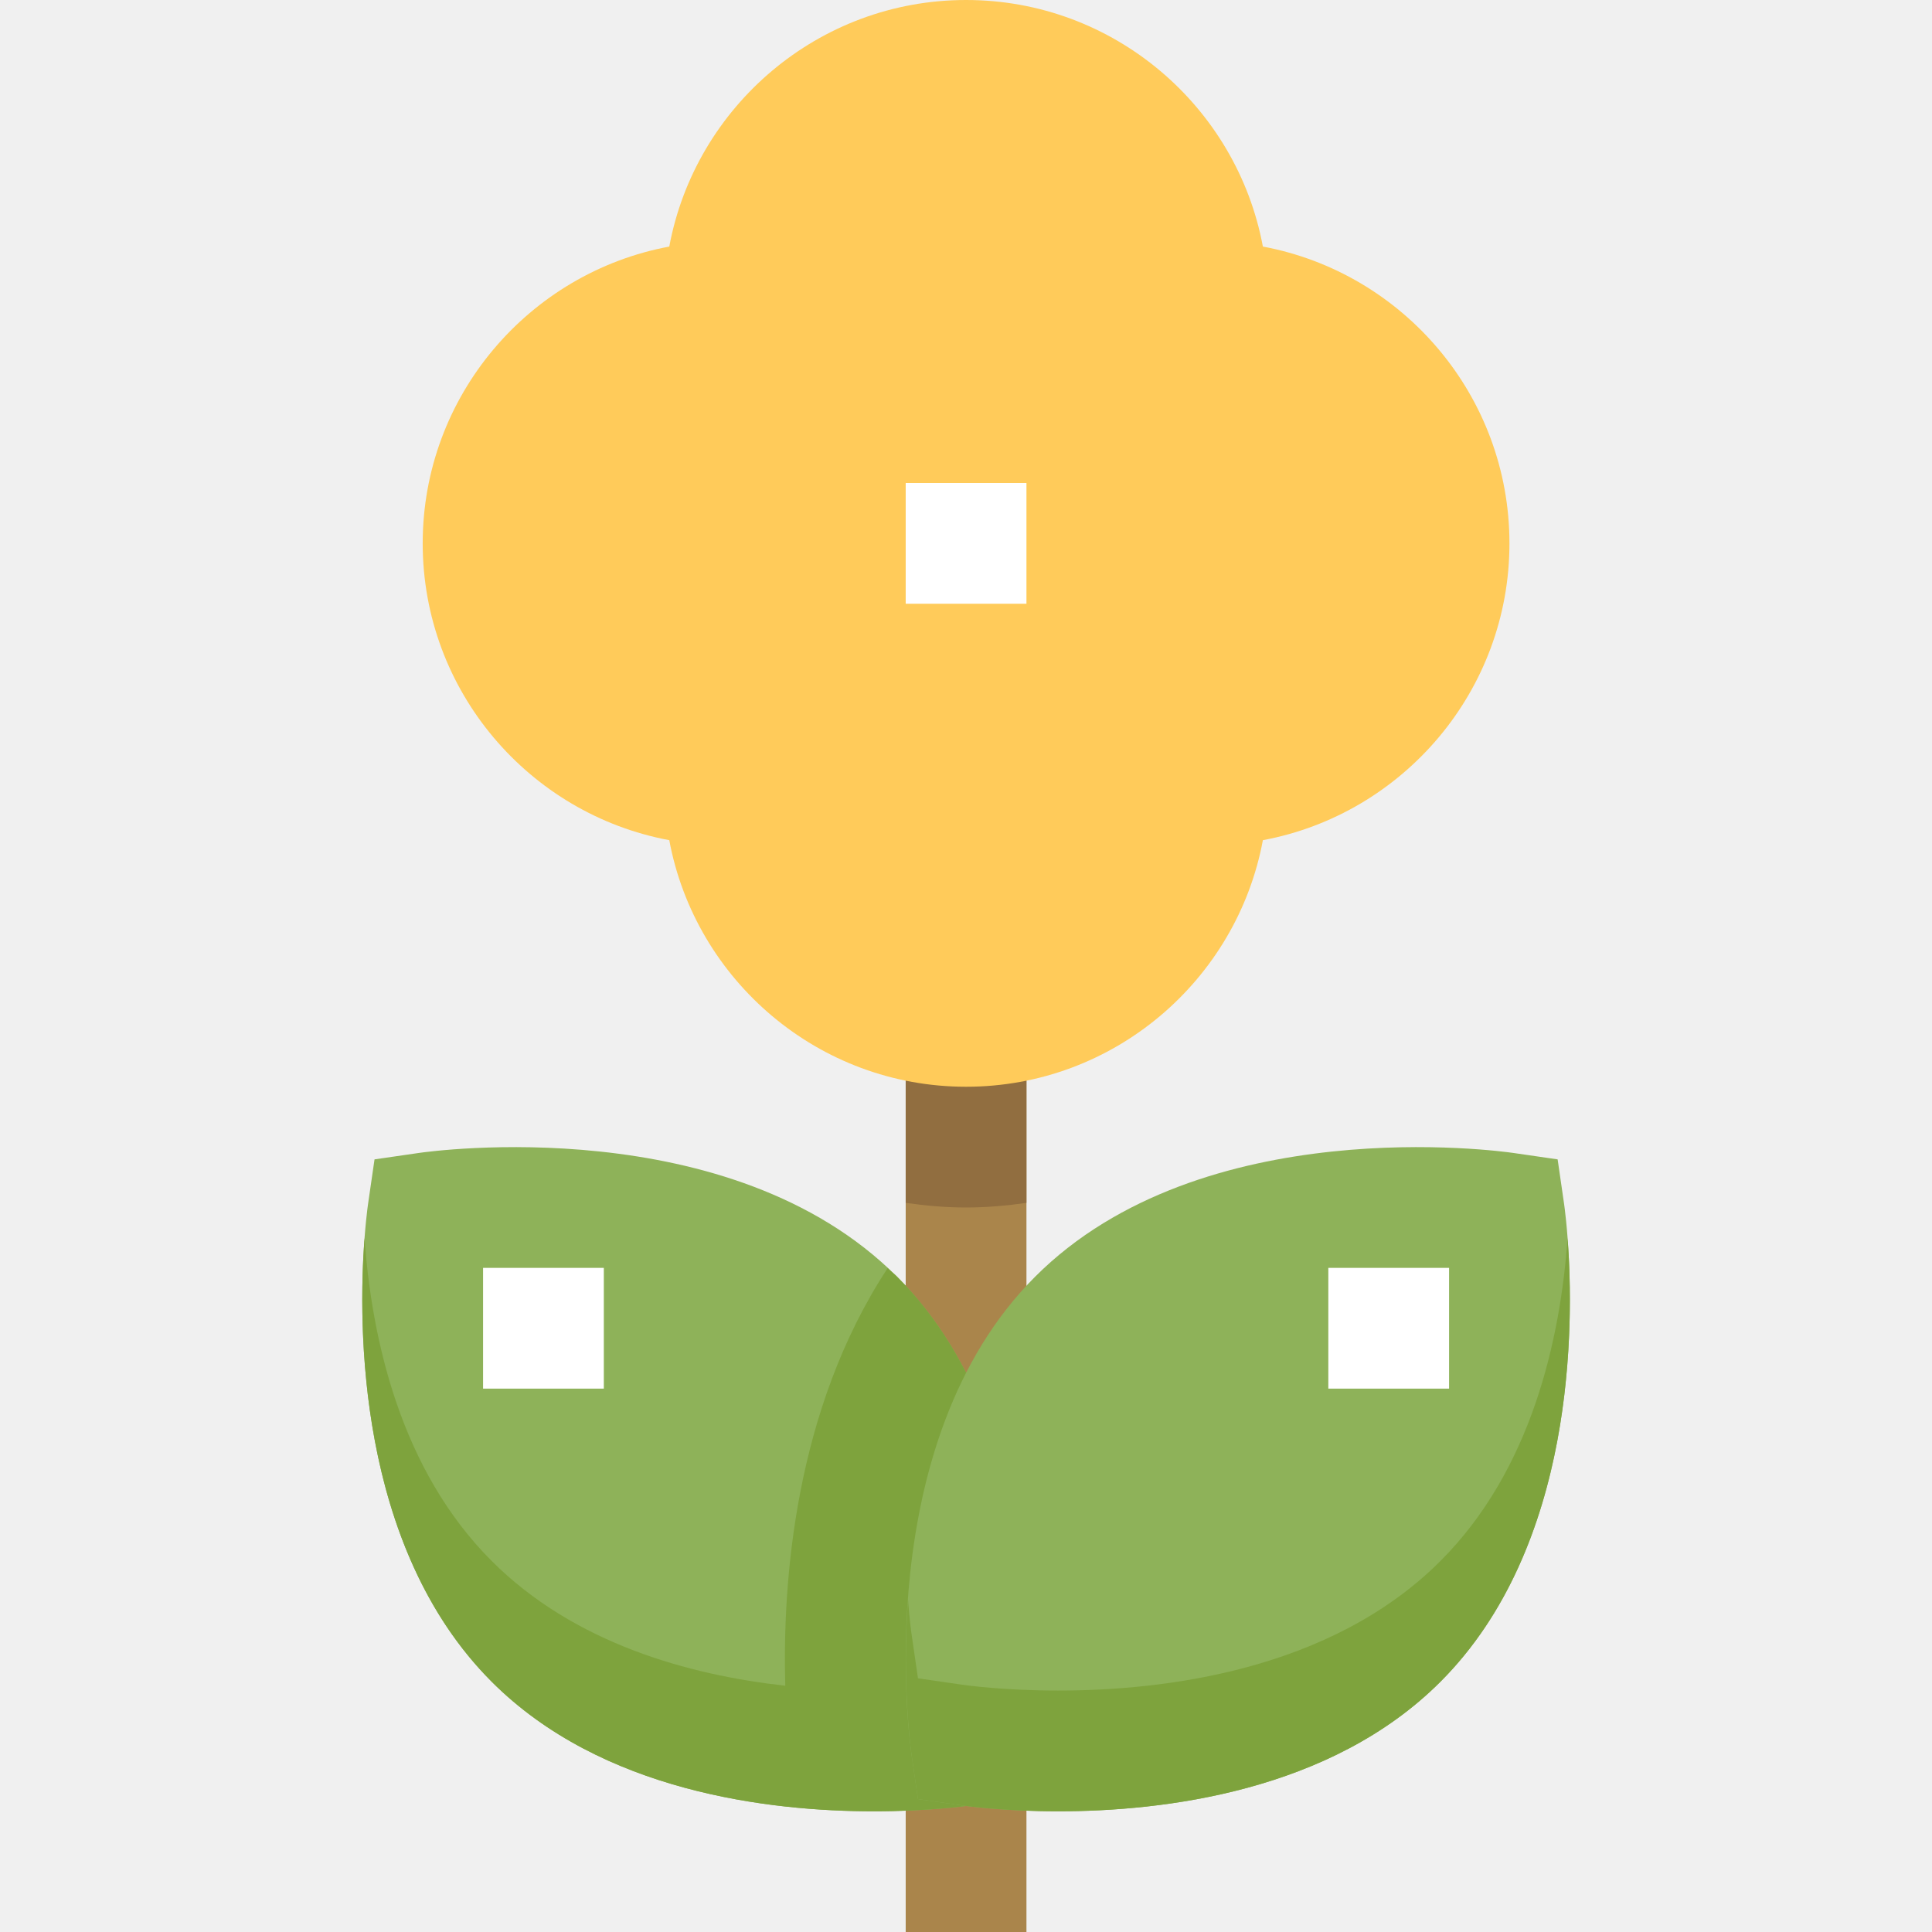
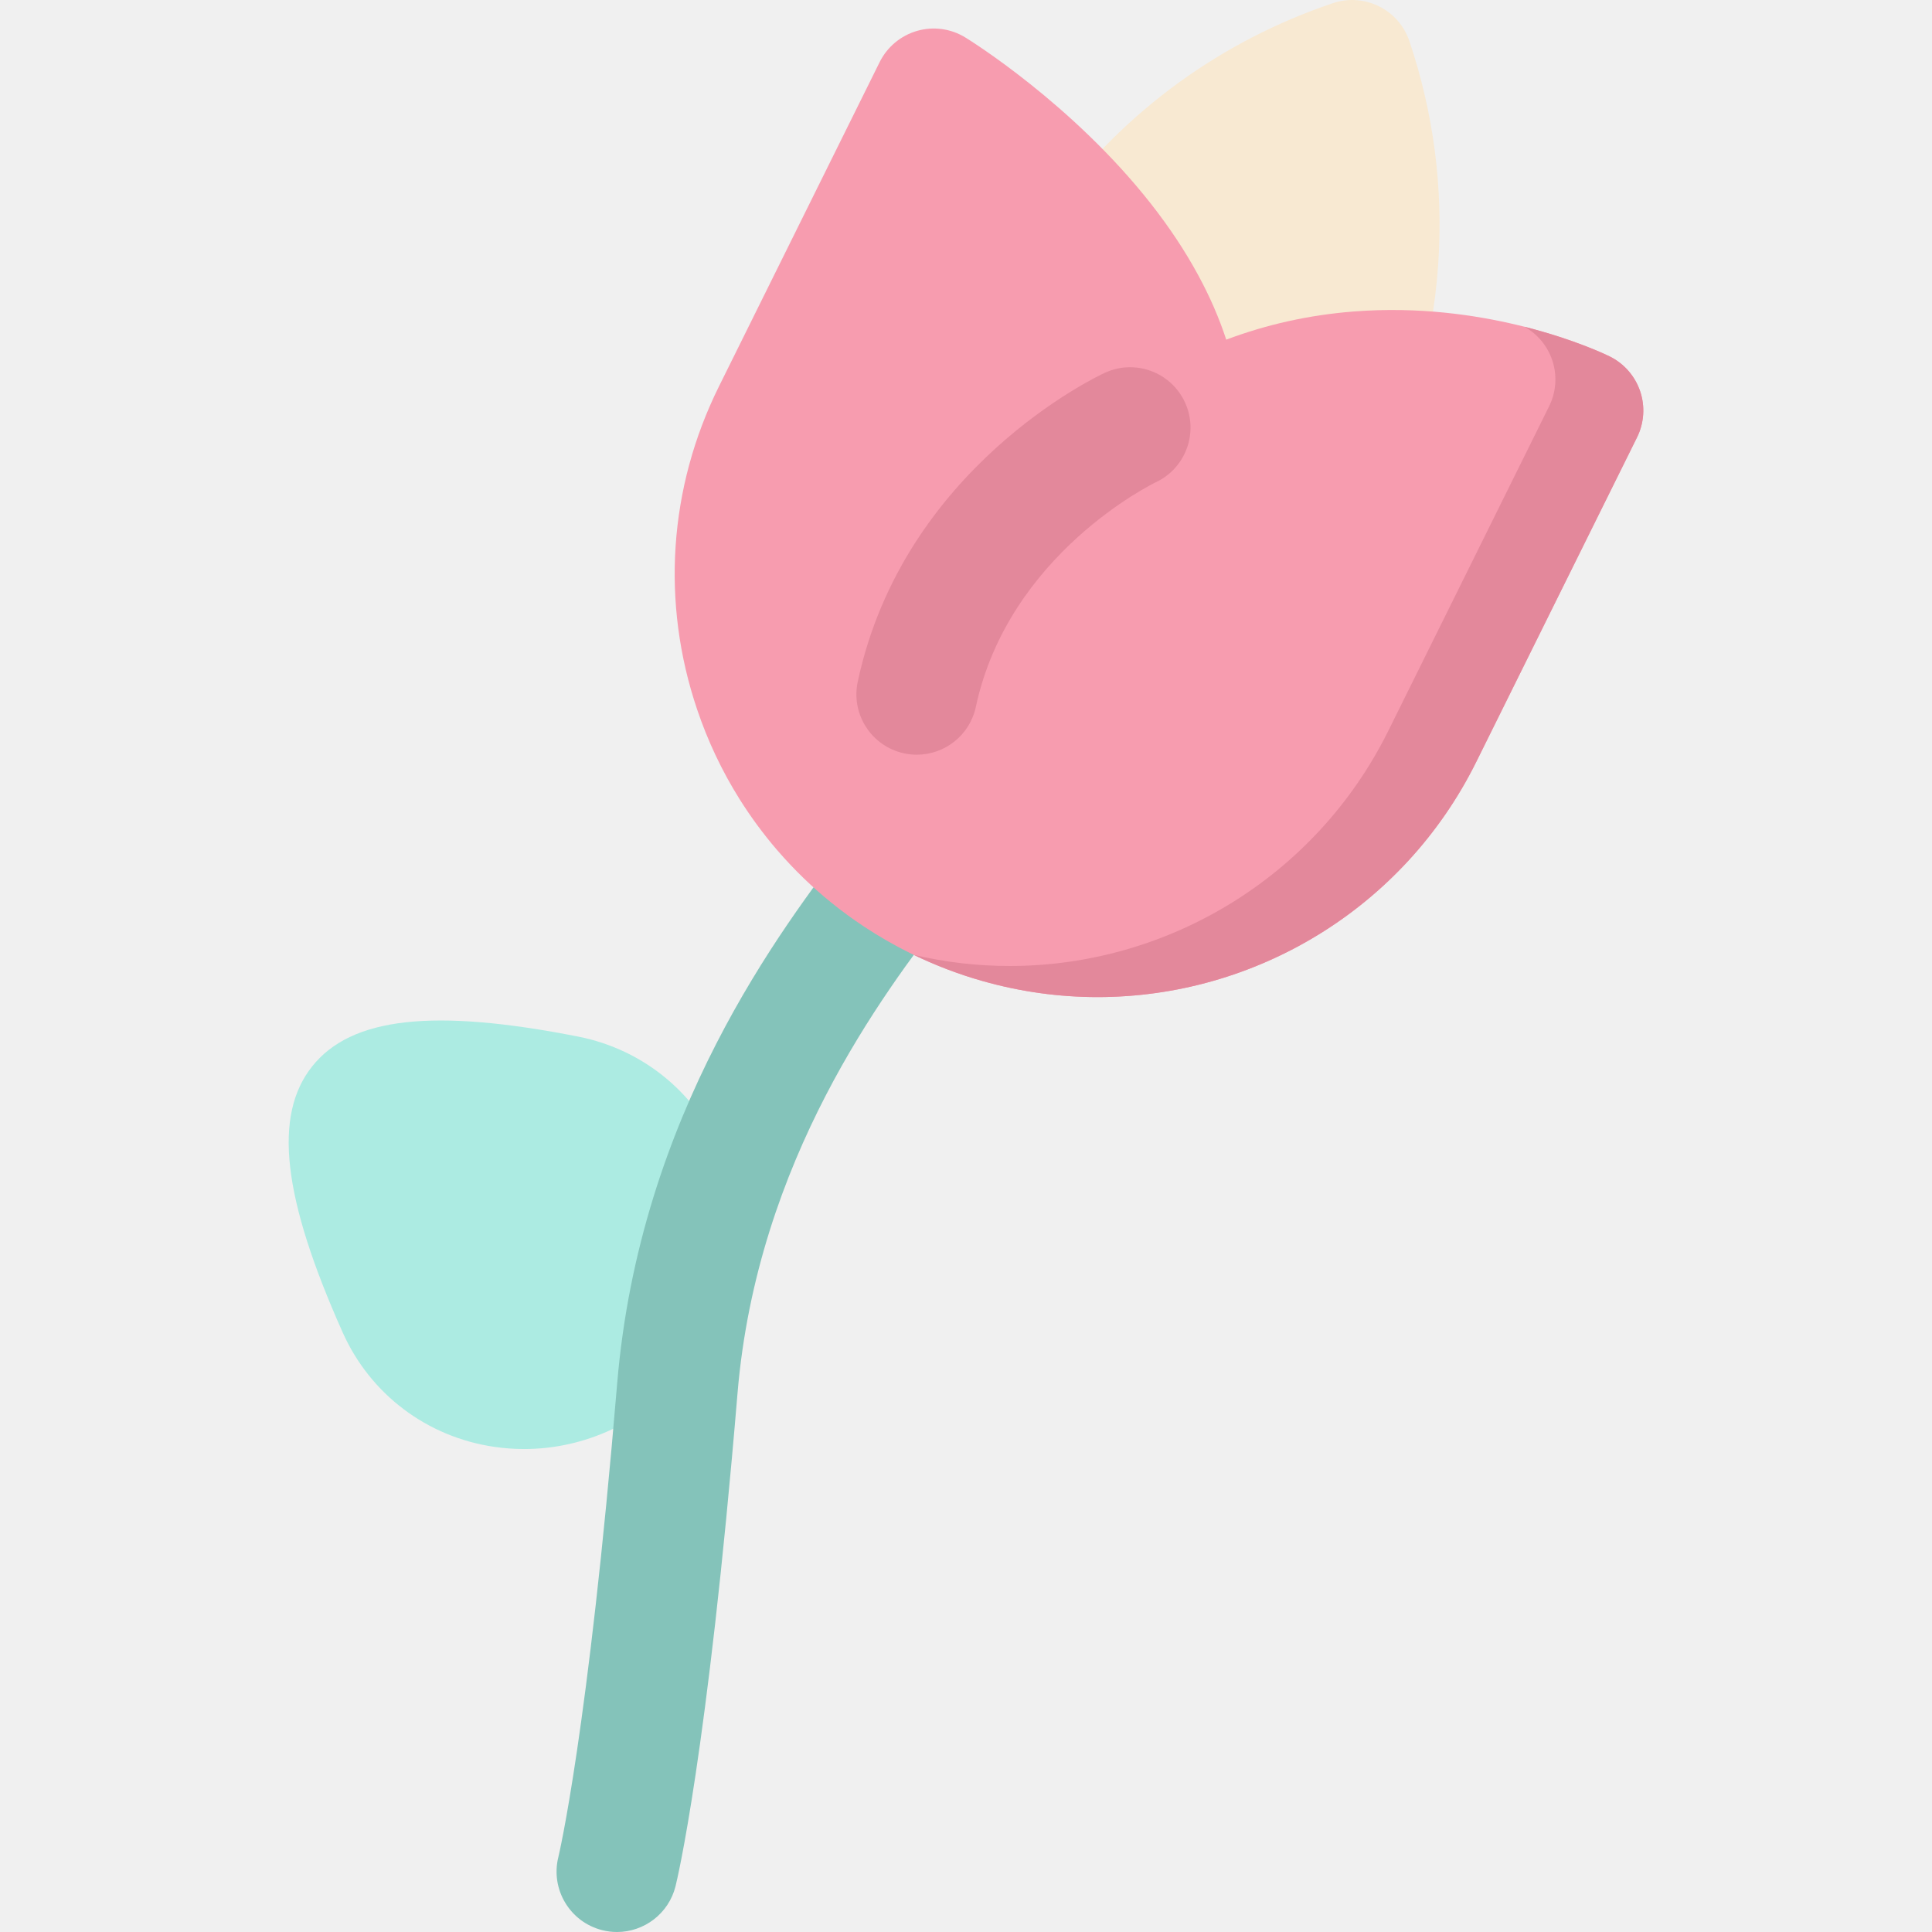
- <svg xmlns="http://www.w3.org/2000/svg" height="512pt" viewBox="-96 0 512 512" width="512pt">
-   <path d="m144.02 272h32v240h-32zm0 0" fill="#aa854b" />
-   <path d="m135.605 480.016c-27.762 0-72.129-5.168-101.281-34.32-44.176-44.176-33.262-123.297-32.785-126.641l1.715-11.809 11.809-1.711c3.359-.48 82.445-11.406 126.637 32.785 44.176 44.176 33.266 123.297 32.785 126.641l-1.711 11.809-11.809 1.711c-1.137.16-11.039 1.535-25.359 1.535zm0 0" fill="#8eb259" />
-   <path d="m141.715 338.305c-.797-.801-1.68-1.441-2.496-2.207-24.703 37.629-27.871 83.391-27.117 110.637-25.555-2.832-55.938-11.199-77.793-33.055-24.129-24.129-31.777-58.625-33.711-85.566-1.695 22.605-2.207 81.648 33.727 117.582 29.152 29.152 73.504 34.32 101.281 34.32 14.32 0 24.223-1.375 25.359-1.535l11.809-1.711 1.711-11.809c.496-3.359 11.41-82.48-32.77-126.656zm0 0" fill="#7ea33d" />
-   <path d="m184.438 480.016c-14.32 0-24.227-1.375-25.359-1.535l-11.809-1.711-1.711-11.809c-.48-3.344-11.395-82.465 32.781-126.641 44.176-44.191 123.297-33.266 126.641-32.785l11.809 1.711 1.711 11.809c.48 3.344 11.395 82.465-32.785 126.641-29.148 29.152-73.504 34.32-101.277 34.32zm0 0" fill="#8eb259" />
-   <path d="m285.715 413.695c-29.148 29.152-73.504 34.32-101.277 34.32-14.32 0-24.227-1.375-25.359-1.535l-11.809-1.711-1.711-11.809c-.098-.625-.547-3.906-.93-9.074-1.602 22.387.719 39.555.93 41.074l1.711 11.809 11.809 1.711c1.133.16 11.039 1.535 25.359 1.535 27.758 0 72.129-5.168 101.277-34.32 35.938-35.934 35.426-94.977 33.715-117.566-1.938 26.941-9.586 61.438-33.715 85.566zm0 0" fill="#7ea33d" />
-   <path d="m32.02 336h32v32h-32zm0 0" fill="#fff" />
-   <path d="m256.02 336h32v32h-32zm0 0" fill="#fff" />
-   <path d="m144.02 318.77c5.25.75 10.578 1.23 16 1.23 5.426 0 10.754-.48 16-1.23v-46.77h-32zm0 0" fill="#916e40" />
-   <path d="m160.02 288c-39.102 0-71.742-28.207-78.656-65.344-37.133-6.914-65.344-39.551-65.344-78.656s28.211-71.742 65.344-78.656c6.914-37.137 39.555-65.344 78.656-65.344 39.105 0 71.746 28.207 78.656 65.344 37.137 6.914 65.344 39.551 65.344 78.656s-28.207 71.742-65.344 78.656c-6.91 37.137-39.551 65.344-78.656 65.344zm0 0" fill="#ffcb5a" />
-   <path d="m144.02 128h32v32h-32zm0 0" fill="#fff" />
+ <svg xmlns="http://www.w3.org/2000/svg" id="Layer_1" enable-background="new 0 0 512.006 512.006" height="512" viewBox="0 0 512.006 512.006" width="512">
+   <g>
+     <path d="m381.15 69.932c-.75 11.19-2.74 22.34-5.94 33.12-1.35 4.57-4.67 8.3-9.05 10.17-2.01.86-4.15 1.29-6.29 1.29-2.51 0-5.02-.59-7.31-1.77l-17.9-9.19-26.82-13.76-22.72-11.67c-5.33-2.74-8.69-8.23-8.69-14.23v-.01c0-3.44 1.11-6.79 3.16-9.55 18.63-25.02 44.09-43.52 73.63-53.49 8.37-2.82 17.45 1.67 20.28 10.04 6.44 19.07 9.01 38.941 7.65 59.05z" fill="#f8e9d2" />
+     <path d="m184.29 360.492c-.5.67-.97 1.28-1.44 1.87-.51.64-1.01 1.25-1.53 1.85-10.93 12.7-26.37 19.8-42.43 19.8-2.63 0-5.27-.19-7.92-.58-17.83-2.61-32.85-13.95-40.16-30.33-15.96-35.72-18.44-57.47-8.07-70.51 10.39-13.03 32.14-15.45 70.54-7.87 8.8 1.74 16.8 5.63 23.42 11.19 6.61 5.56 11.84 12.79 15.11 21.19 6.87 17.711 4.06 37.67-7.52 53.39z" fill="#acebe2" />
+     <path d="m163.512 512.006c-1.284 0-2.59-.156-3.893-.481-8.561-2.141-13.771-10.808-11.649-19.369.077-.316 7.855-32.721 15.586-125.482 5.952-71.424 43.49-120.561 61.53-144.175 5.363-7.022 15.405-8.365 22.427-3.001 7.022 5.365 8.366 15.406 3.001 22.428-16.194 21.199-49.895 65.311-55.069 127.405-8.016 96.187-16.083 129.194-16.422 130.552-1.818 7.27-8.342 12.123-15.511 12.123z" fill="#84c3ba" />
+     <path d="m433.84 115.902-42.62 86.02c-19.29 38.91-58.68 62.32-100.34 62.32-10.12 0-20.37-1.38-30.51-4.26-6.55-1.85-13.03-4.35-19.23-7.42-4.19-2.08-8.28-4.43-12.17-7.01-3.02-2-5.94-4.13-8.74-6.41-5.02-4.06-9.67-8.56-13.91-13.44-.17-.19-.34-.38-.5-.57-3.63-4.24-6.91-8.71-9.85-13.39-4.64-7.41-8.4-15.35-11.23-23.75-9.57-28.33-7.52-58.71 5.76-85.52l42.62-86.01c2-4.03 5.6-7.03 9.92-8.28 4.32-1.24 8.96-.61 12.79 1.75 1.15.7 28.38 17.58 49.18 44.07 4.89 6.23 9.05 12.5 12.46 18.79 3.12 5.73 5.62 11.47 7.5 17.22 10.71-4.03 21.96-6.53 33.64-7.45 4.42-.35 8.73-.47 12.89-.39 31.08.58 54.02 11.75 55.1 12.29 3.81 1.89 6.7 5.2 8.06 9.22 1.36 4.03 1.06 8.421-.82 12.22z" fill="#f79caf" />
+     <path d="m433.84 115.902-42.62 86.02c-19.29 38.91-58.68 62.32-100.34 62.32-10.12 0-20.37-1.38-30.51-4.26-6.19-1.75-12.31-4.07-18.19-6.92 8.47 1.98 16.98 2.94 25.4 2.94 41.66 0 81.05-23.41 100.34-62.32l42.62-86.02c1.88-3.8 2.18-8.19.82-12.22-1.28-3.77-3.89-6.91-7.36-8.85 13.43 3.4 21.95 7.55 22.6 7.87 3.81 1.89 6.7 5.2 8.06 9.22 1.36 4.03 1.06 8.421-.82 12.22z" fill="#e3889b" />
+     <path d="" stroke="#000" stroke-linecap="round" stroke-linejoin="round" stroke-miterlimit="10" stroke-width="32" />
+     <path d="m242.975 200.006c-1.11 0-2.238-.116-3.368-.358-8.641-1.852-14.144-10.357-12.292-18.998 12.138-56.644 63.309-80.849 65.48-81.851 8.02-3.703 17.528-.202 21.232 7.822 3.694 8.004.218 17.484-7.765 21.206-.669.32-38.968 18.971-47.659 59.528-1.608 7.51-8.245 12.65-15.628 12.651z" fill="#e3889b" />
+   </g>
</svg>
